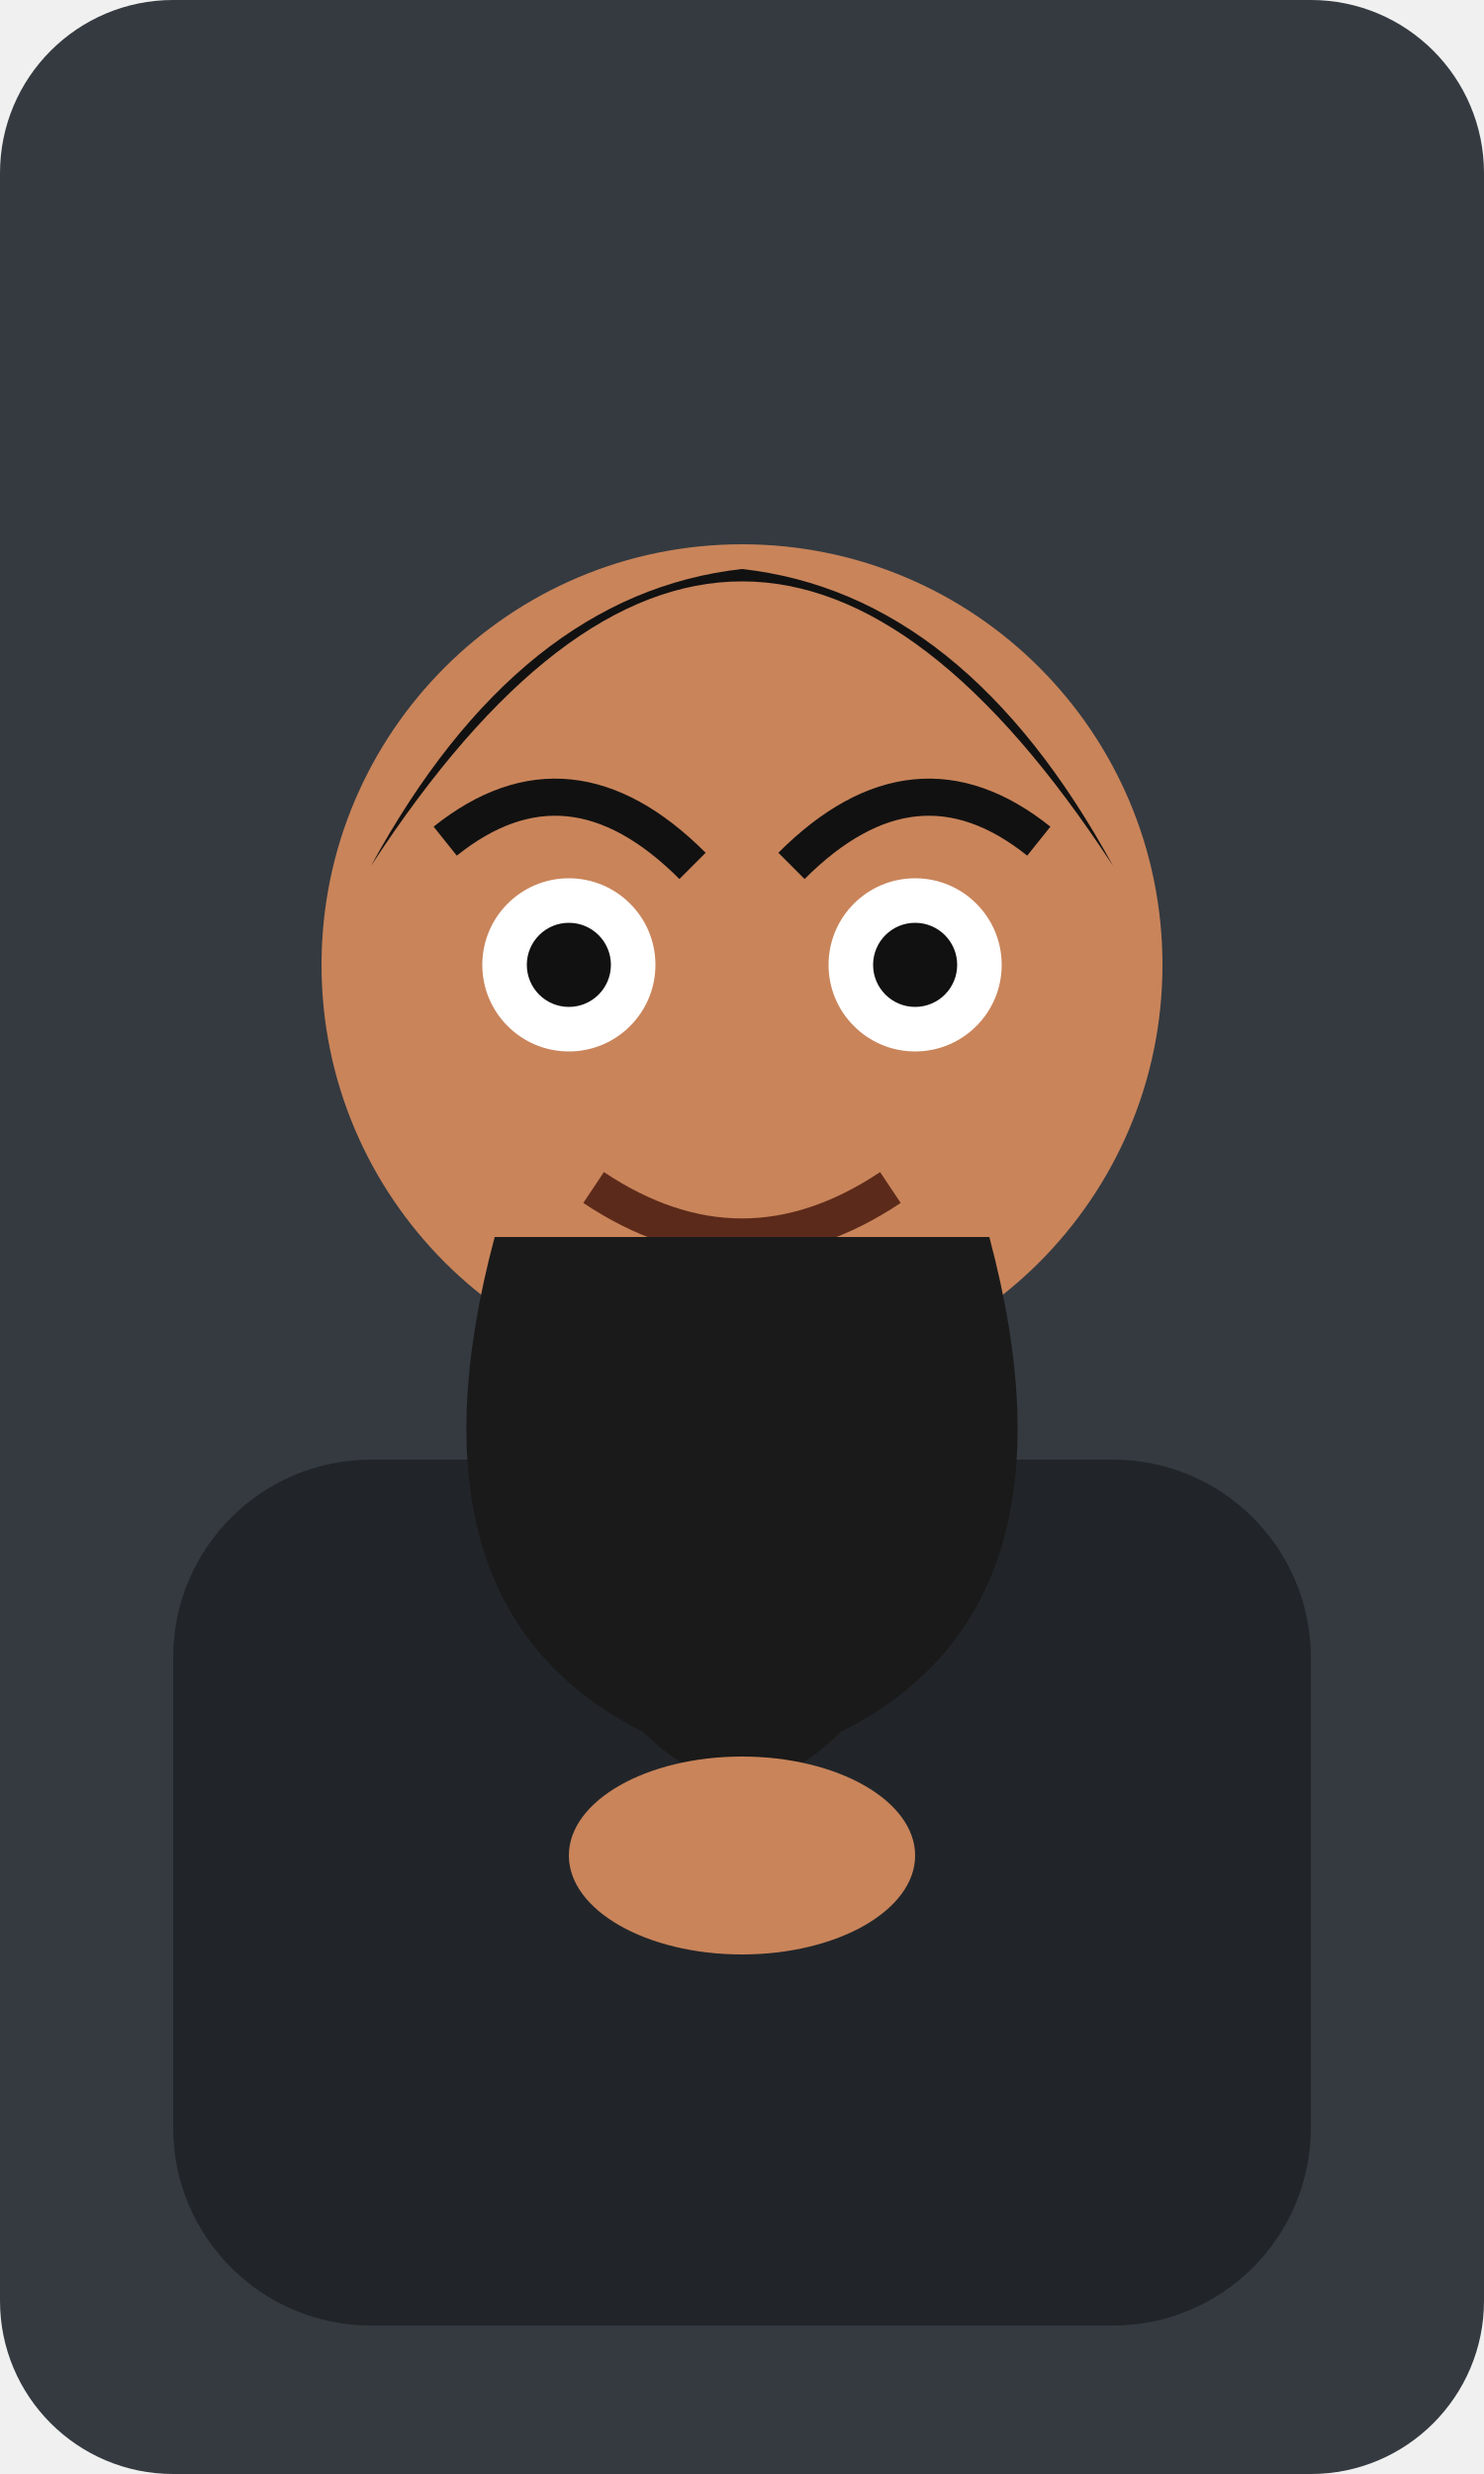
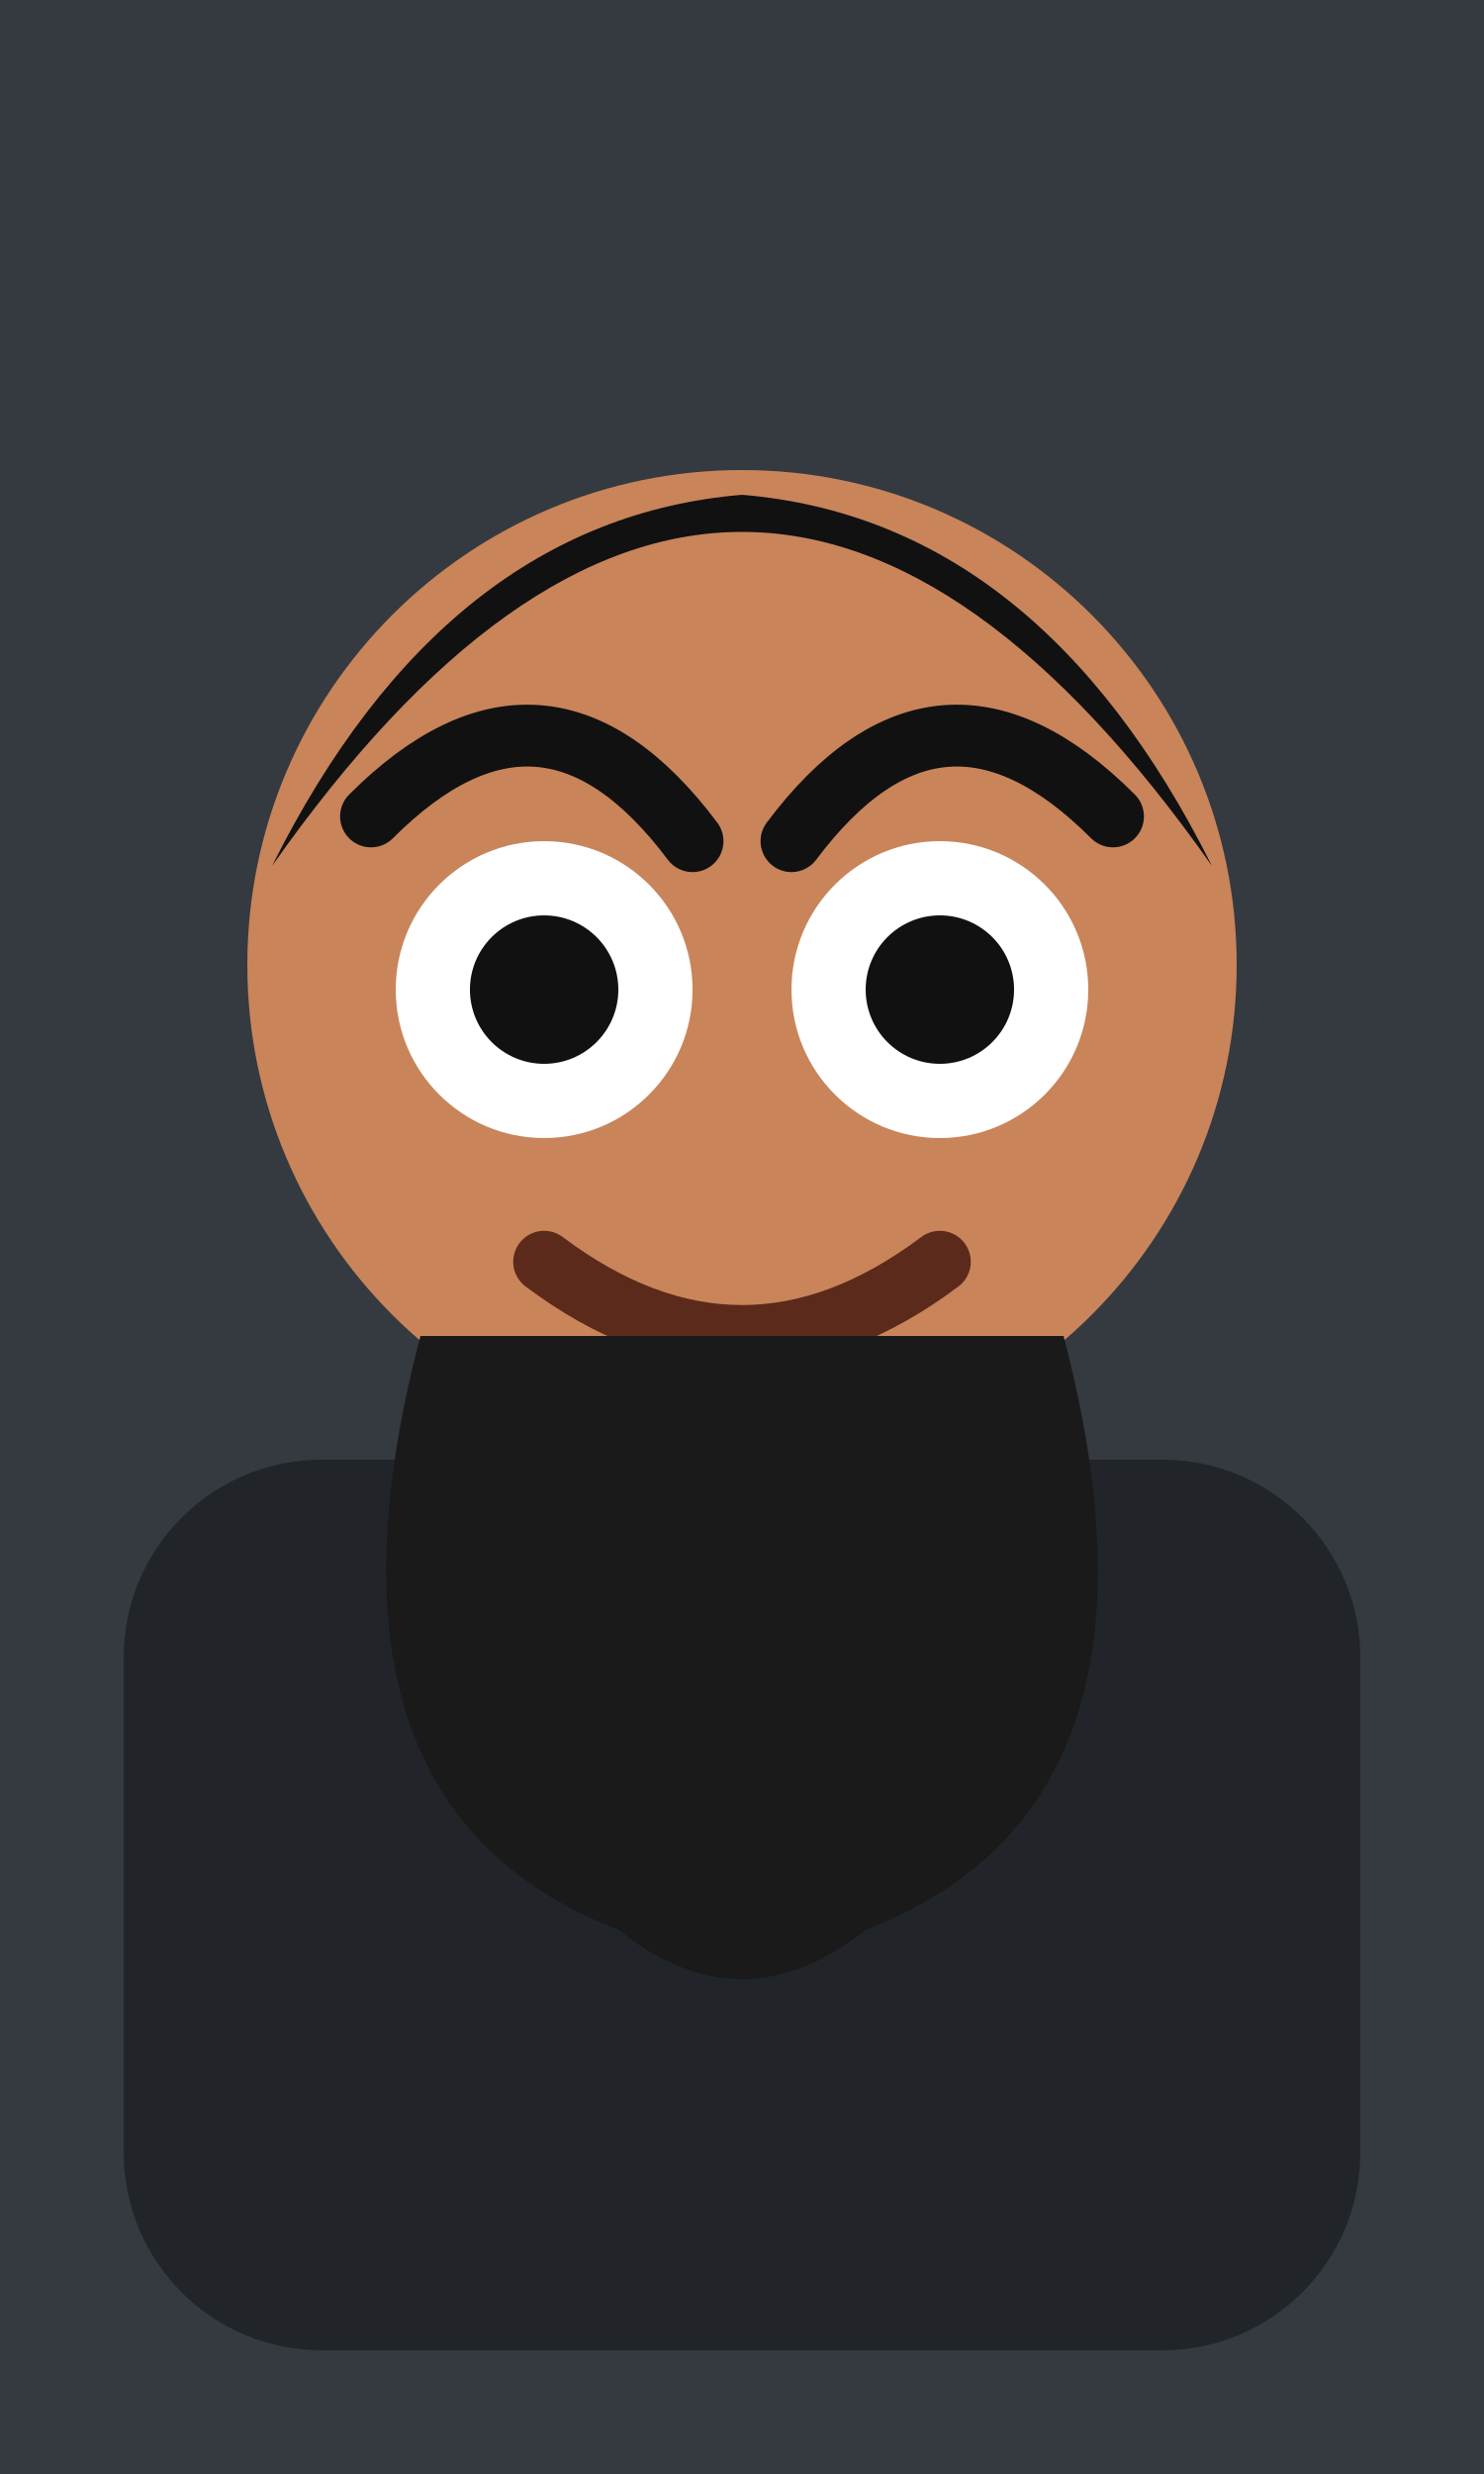
<svg xmlns="http://www.w3.org/2000/svg" viewBox="0 0 120 200">
-   <rect width="120" height="200" rx="14" fill="#343a40" />
-   <rect x="14" y="118" width="92" height="70" rx="16" fill="#212529" />
-   <circle cx="60" cy="78" r="34" fill="#c9845a" />
-   <path d="M30 70 Q60 24 90 70 Q78 48 60 46 Q42 48 30 70Z" fill="#111" />
-   <circle cx="46" cy="78" r="7" fill="#fff" />
-   <circle cx="74" cy="78" r="7" fill="#fff" />
-   <circle cx="46" cy="78" r="3.4" fill="#111" />
-   <circle cx="74" cy="78" r="3.4" fill="#111" />
-   <path d="M36 68 Q46 60 56 70" fill="none" stroke="#111" stroke-width="3" />
-   <path d="M64 70 Q74 60 84 68" fill="none" stroke="#111" stroke-width="3" />
-   <path d="M48 96 Q60 104 72 96" fill="none" stroke="#5c2a1a" stroke-width="3" />
-   <path d="M40 100 Q32 130 52 140 Q60 148 68 140 Q88 130 80 100" fill="#1a1a1a" />
-   <ellipse cx="60" cy="150" rx="14" ry="8" fill="#c9845a" />
+   <rect width="120" height="200" fill="#343a40" />
+   <rect x="10" y="118" width="100" height="72" rx="16" fill="#212529" />
+   <circle cx="60" cy="78" r="40" fill="#c9845a" />
+   <path d="M22 70 Q60 16 98 70 Q84 42 60 40 Q36 42 22 70Z" fill="#111" />
+   <circle cx="44" cy="80" r="12" fill="#fff" />
+   <circle cx="76" cy="80" r="12" fill="#fff" />
+   <circle cx="44" cy="80" r="6" fill="#111" />
+   <circle cx="76" cy="80" r="6" fill="#111" />
+   <path d="M30 66 Q44 52 56 68" fill="none" stroke="#111" stroke-width="5" stroke-linecap="round" />
+   <path d="M64 68 Q76 52 90 66" fill="none" stroke="#111" stroke-width="5" stroke-linecap="round" />
+   <path d="M44 102 Q60 114 76 102" fill="none" stroke="#5c2a1a" stroke-width="5" stroke-linecap="round" />
+   <path d="M34 108 Q24 146 50 156 Q60 164 70 156 Q96 146 86 108" fill="#1a1a1a" />
</svg>
